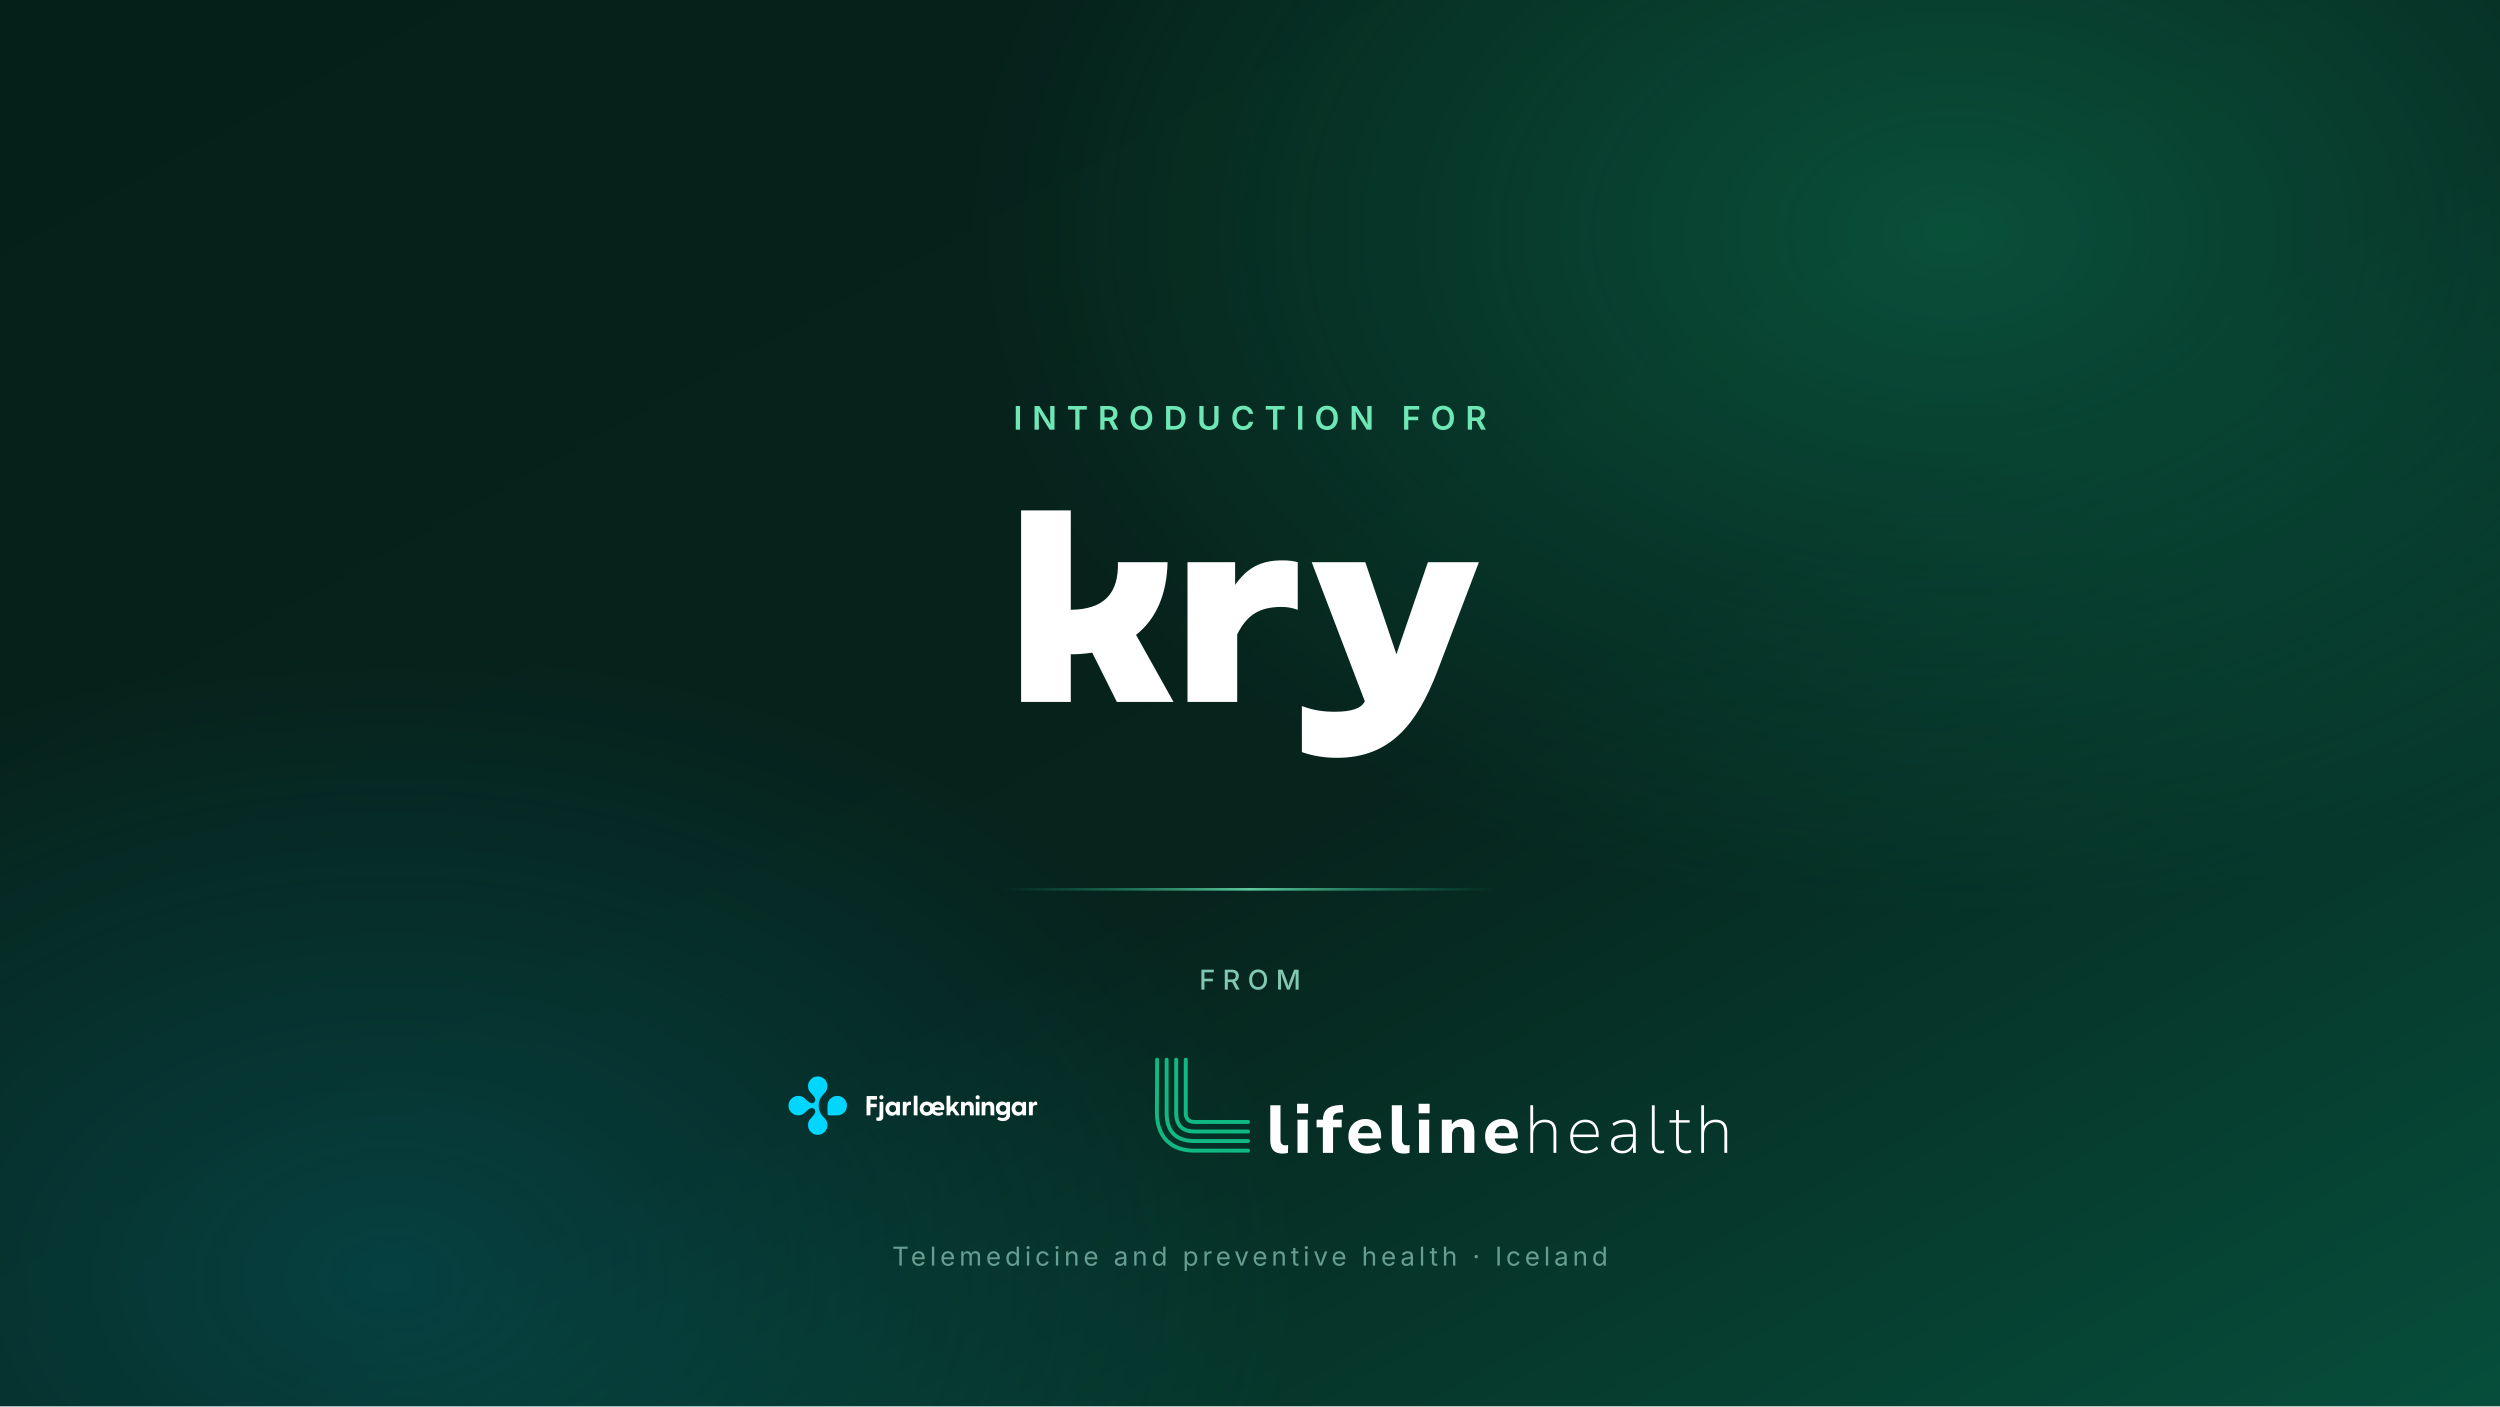
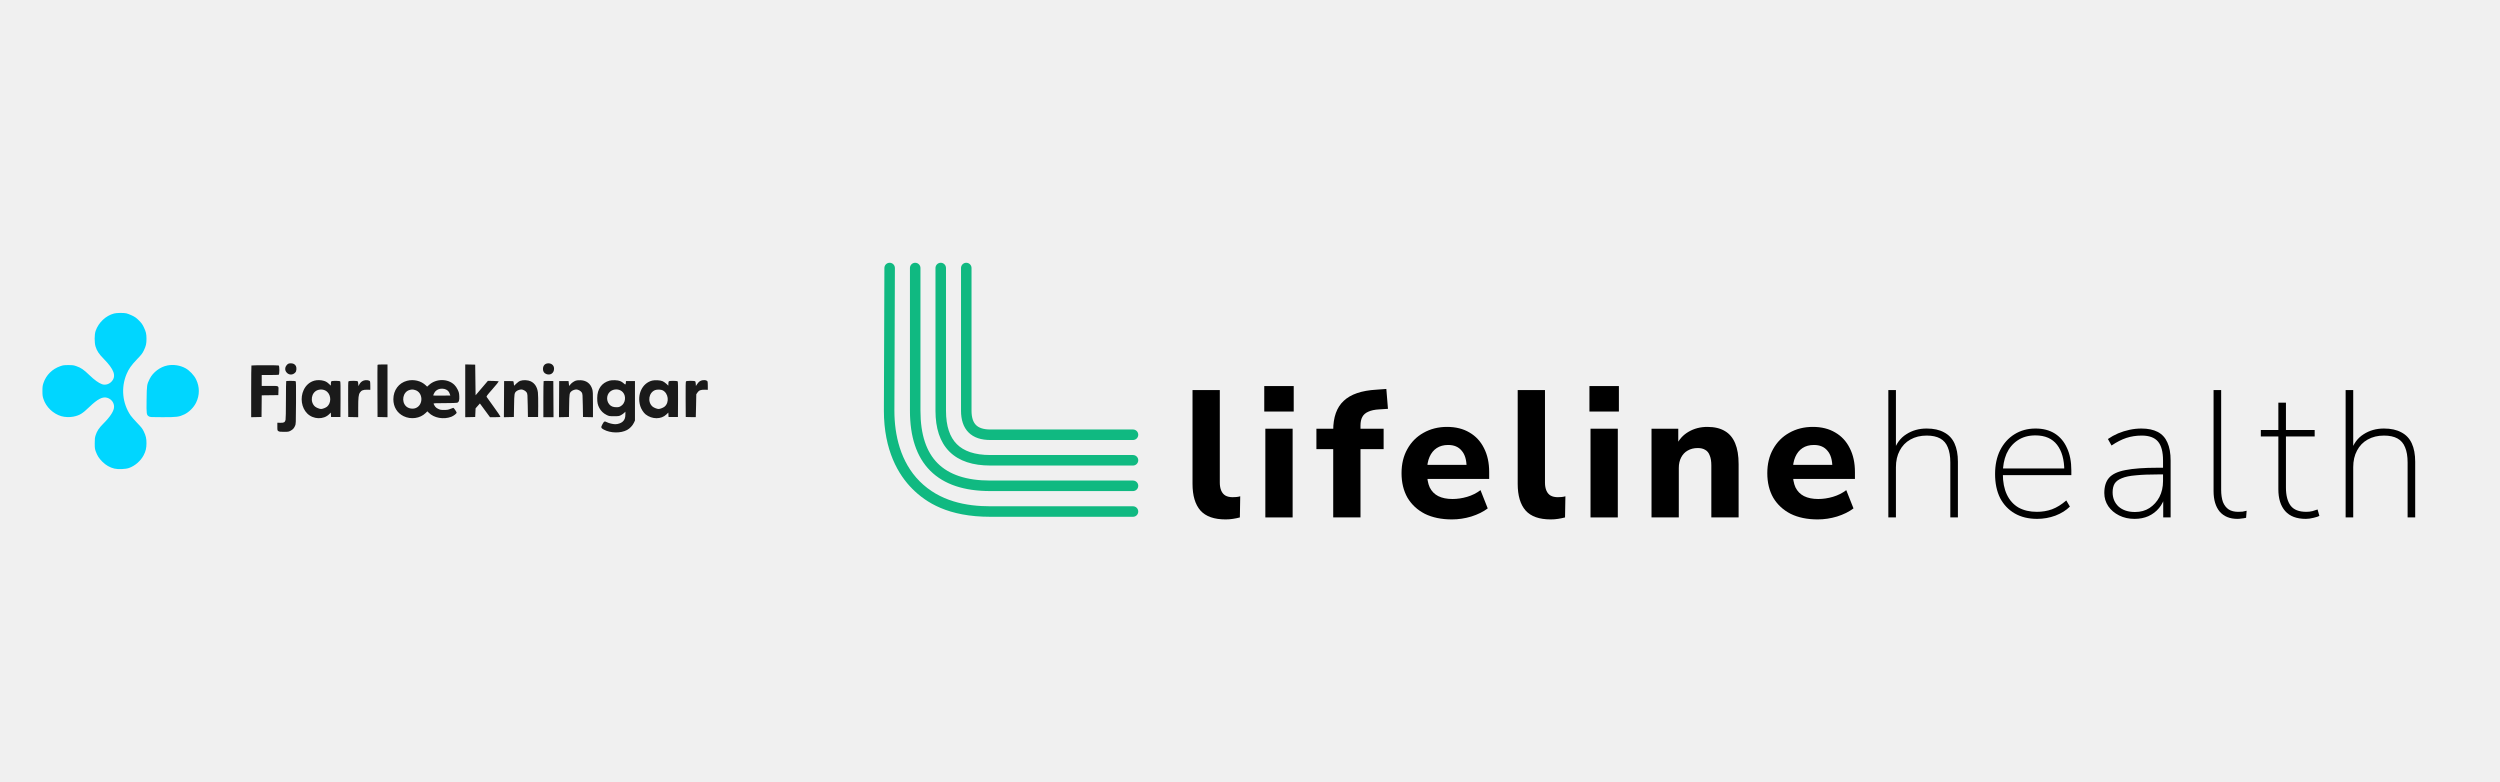
- <svg xmlns="http://www.w3.org/2000/svg" viewBox="0 0 1920 1080" width="1920" height="1080" role="img" aria-label="Introduction for Kry — from Fjarlækningar and Lifeline Health">
-   <defs>
-     <linearGradient id="bg" x1="0" y1="0" x2="1" y2="1">
-       <stop offset="0%" stop-color="#052018" />
-       <stop offset="55%" stop-color="#06231c" />
-       <stop offset="100%" stop-color="#064e3b" />
-     </linearGradient>
-     <radialGradient id="glowA" cx="50%" cy="50%" r="50%">
-       <stop offset="0%" stop-color="#10B981" stop-opacity=".30" />
-       <stop offset="100%" stop-color="#10B981" stop-opacity="0" />
-     </radialGradient>
-     <radialGradient id="glowB" cx="50%" cy="50%" r="50%">
-       <stop offset="0%" stop-color="#06B6D4" stop-opacity=".20" />
-       <stop offset="100%" stop-color="#06B6D4" stop-opacity="0" />
-     </radialGradient>
-     <linearGradient id="rule" x1="0" y1="0" x2="1" y2="0">
-       <stop offset="0%" stop-color="#10B981" stop-opacity="0" />
-       <stop offset="50%" stop-color="#6ee7b7" stop-opacity=".85" />
-       <stop offset="100%" stop-color="#10B981" stop-opacity="0" />
-     </linearGradient>
-   </defs>
-   <rect width="1920" height="1080" fill="url(#bg)" />
-   <ellipse cx="1500" cy="180" rx="760" ry="520" fill="url(#glowA)" />
-   <ellipse cx="300" cy="980" rx="700" ry="480" fill="url(#glowB)" />
-   <text x="960" y="330" text-anchor="middle" font-family="Inter, system-ui, -apple-system, 'Segoe UI', Helvetica, Arial, sans-serif" font-size="25" font-weight="600" letter-spacing="7.5" fill="#6ee7b7">INTRODUCTION FOR</text>
-   <svg x="784.2" y="392" width="351.6" height="190" viewBox="0 0 1769 956">
-     <defs>
-       <style>.kry-fill{fill:#ffffff;}</style>
-     </defs>
-     <path class="kry-fill" d="M827,287.57V200H643V740H835V479.17C872.69,403.1,922.15,373,1006,373c24,0,39,3,63,11V200c-20-5-34-7-59-7C924.67,193,874.35,222,827,287.57Z" />
-     <path class="kry-fill" d="M566,200H374c4,120.75-53.81,182.71-182,184V0H0V740H192V556a567.46,567.46,0,0,0,82.84-6.3L370,740H589L444.12,480.83C521.58,420.16,563.23,324.48,566,200Z" />
-     <path class="kry-fill" d="M1572,200,1450.32,555.81,1330,200H1123l205.21,537.55c-13,27.74-52.64,40.45-115.21,40.45-48,0-85-6-128-22V934c46,16,91,22,136,22,205,0,309-130,388-336l160-420Z" />
-   </svg>
-   <rect x="770" y="682" width="380" height="2" fill="url(#rule)" />
-   <text x="960" y="760" text-anchor="middle" font-family="Inter, system-ui, -apple-system, 'Segoe UI', Helvetica, Arial, sans-serif" font-size="21" font-weight="500" letter-spacing="5.6" fill="#8fd8bf" opacity=".9">FROM</text>
-   <svg x="593.4" y="812" width="215.3" height="74" viewBox="0 0 1920 660">
+ <svg xmlns="http://www.w3.org/2000/svg" viewBox="0 0 640 200" role="img" aria-label="Fjarlækningar and Lifeline Health">
+   <svg x="0" y="67" width="192.0" height="66" viewBox="0 0 1920 660">
    <g id="mark" fill="#00d6ff" fill-rule="evenodd">
      <path d="M 292 132.563 C 270.902 138.054, 252.410 155.483, 244.852 177 C 241.554 186.389, 241.485 207.296, 244.718 217.500 C 248.198 228.484, 253.469 236.394, 265.356 248.471 C 292.193 275.735, 298.160 292.498, 285.970 306.382 C 279.565 313.676, 269.451 316.582, 261.031 313.546 C 252.433 310.445, 241.736 302.699, 228.600 290.060 C 214.075 276.085, 207.366 271.490, 195.490 267.386 C 188.425 264.944, 186.053 264.625, 175 264.625 C 163.947 264.625, 161.575 264.944, 154.510 267.386 C 133.735 274.565, 117.977 290.249, 111.322 310.369 C 108.981 317.450, 108.633 320.115, 108.633 331 C 108.633 341.915, 108.978 344.542, 111.349 351.715 C 118.088 372.098, 135.975 389.226, 157 395.427 C 165.917 398.057, 178.309 398.524, 187.858 396.589 C 203.662 393.387, 210.922 389.002, 228.500 372.042 C 250.161 351.142, 263.172 344.571, 275.067 348.522 C 285.319 351.927, 292 360.899, 292 371.262 C 292 381.700, 282.691 396.347, 264.516 414.507 C 253.481 425.533, 248.186 433.555, 244.718 444.500 C 242.876 450.314, 242.504 453.788, 242.522 465 C 242.541 477.075, 242.824 479.274, 245.201 485.835 C 249.075 496.525, 253.541 503.483, 262 512.003 C 270.665 520.731, 281.596 527.002, 292.624 529.573 C 302.566 531.891, 321.229 531.160, 330 528.109 C 345.510 522.715, 360.110 510.049, 367.753 495.358 C 373.093 485.094, 374.967 477.089, 374.985 464.460 C 375.003 452.353, 373.353 445.303, 367.886 434.137 C 364.419 427.056, 361.844 423.761, 351.084 412.637 C 344.095 405.412, 336.554 396.800, 334.324 393.500 C 313.250 362.301, 309.361 322.819, 323.918 287.851 C 329.463 274.532, 336.277 264.835, 350.568 249.929 C 362.518 237.465, 364.475 234.918, 368.411 226.715 C 373.710 215.670, 375 209.949, 375 197.500 C 375 184.994, 373.711 179.336, 368.280 168 C 364.500 160.109, 362.355 157.126, 355.615 150.385 C 348.874 143.645, 345.891 141.500, 338 137.720 C 332.775 135.216, 326.115 132.681, 323.201 132.084 C 315.845 130.579, 298.606 130.844, 292 132.563 M 429.015 265.467 C 410.049 269.069, 391.545 283.008, 383.124 300.034 C 375.937 314.567, 375.791 315.549, 375.271 353.049 C 374.751 390.519, 374.981 392.189, 381.190 395.974 C 384.326 397.887, 386.168 397.993, 416.292 397.996 C 452.897 398.001, 458.459 397.282, 472 390.798 C 483.951 385.075, 495.915 373.139, 501.868 361 C 511.405 341.551, 511.404 320.441, 501.865 301 C 496.739 290.552, 485.079 278.292, 475 272.751 C 461.383 265.264, 444.315 262.560, 429.015 265.467" />
    </g>
-     <g id="wordmark" fill="#ffffff" fill-rule="evenodd">
+     <g id="wordmark" fill="#1a1a1a" fill-rule="evenodd">
      <path d="M 738.418 260.969 C 735.265 262.245, 731.158 267.643, 730.443 271.451 C 729.485 276.560, 730.809 280.742, 734.578 284.511 C 740.472 290.405, 749.558 290.202, 755.457 284.044 C 757.699 281.704, 758.430 279.865, 758.776 275.686 C 759.313 269.212, 757.361 264.800, 752.701 261.960 C 749.351 259.917, 742.238 259.424, 738.418 260.969 M 1396.299 261.960 C 1392.130 264.501, 1390 268.769, 1390 274.582 C 1390 281.030, 1392.875 285.405, 1398.531 287.565 C 1409.074 291.591, 1418.328 285.202, 1418.368 273.868 C 1418.387 268.483, 1416.306 264.767, 1411.696 261.956 C 1407.508 259.402, 1400.490 259.404, 1396.299 261.960 M 966.460 264.250 C 966.197 264.938, 966.098 295.200, 966.241 331.500 L 966.500 397.500 979.250 397.780 L 992 398.060 992 330.530 L 992 263 979.469 263 C 970.365 263, 966.807 263.342, 966.460 264.250 M 1191 330.500 L 1191 398.060 1203.750 397.780 L 1216.500 397.500 1217 386.419 L 1217.500 375.338 1223.013 369.101 L 1228.527 362.863 1241.464 380.431 L 1254.401 398 1267.700 398 C 1278.874 398, 1281 397.760, 1281 396.495 C 1281 395.668, 1273.418 384.530, 1264.151 371.745 C 1254.884 358.960, 1246.722 347.561, 1246.013 346.414 C 1244.823 344.488, 1245.967 342.912, 1260.876 325.956 C 1269.759 315.851, 1276.872 307.115, 1276.682 306.542 C 1276.471 305.906, 1271.019 305.392, 1262.685 305.222 L 1249.034 304.944 1233.267 323.443 L 1217.500 341.943 1217 302.721 L 1216.500 263.500 1203.750 263.220 L 1191 262.940 1191 330.500 M 643.667 265.667 C 643.300 266.033, 643 295.971, 643 332.196 L 643 398.058 656.250 397.779 L 669.500 397.500 669.766 369.770 L 670.032 342.040 691.266 341.770 L 712.500 341.500 712.793 332 C 713.269 316.573, 715.493 318, 690.981 318 L 670 318 670 304 L 670 290 690.918 290 C 702.423 290, 712.548 289.727, 713.418 289.393 C 715.768 288.491, 715.768 266.509, 713.418 265.607 C 711.254 264.777, 644.500 264.834, 643.667 265.667 M 804.892 304.449 C 792.840 307.773, 783.185 316.160, 777.471 328.270 C 767.969 348.406, 771.773 373.812, 786.488 388.504 C 801.862 403.852, 828.319 404.734, 842.676 390.376 L 846.905 386.148 847.202 391.824 L 847.500 397.500 859.500 397.500 L 871.500 397.500 871.760 352.615 C 871.948 320.307, 871.703 307.347, 870.888 306.365 C 869.394 304.565, 849.976 304.424, 848.200 306.200 C 847.540 306.860, 847 309.605, 847 312.300 L 847 317.201 841.445 312.123 C 837.268 308.306, 834.264 306.544, 829.339 305.023 C 821.900 302.725, 811.988 302.493, 804.892 304.449 M 930.007 304.593 C 925.440 306.573, 922.303 309.575, 919.653 314.500 L 917.500 318.500 917.190 313.030 C 917.020 310.022, 916.402 306.984, 915.818 306.280 C 914.272 304.417, 893.667 304.491, 892.112 306.365 C 891.297 307.347, 891.052 320.307, 891.240 352.615 L 891.500 397.500 904.250 397.780 L 917 398.060 917.006 374.280 C 917.012 347.704, 917.830 340.366, 921.385 334.995 C 925.113 329.361, 929.891 327.462, 939.750 327.694 L 948 327.888 947.985 317.694 C 947.976 312.087, 947.630 306.966, 947.214 306.313 C 945.101 302.989, 935.840 302.063, 930.007 304.593 M 1041.919 304.833 C 1020.795 310.348, 1007 328.981, 1007 352 C 1007 371.507, 1016.497 387.248, 1033.186 395.401 C 1051.870 404.528, 1075.321 401.229, 1089.463 387.484 L 1094.072 383.005 1097.592 386.526 C 1111.127 400.060, 1135.302 404.471, 1155.181 397.033 C 1161.139 394.804, 1169 388.734, 1169 386.362 C 1169 384.544, 1161.857 374.091, 1160.578 374.038 C 1160.072 374.017, 1156.697 375.221, 1153.078 376.713 C 1147.542 378.996, 1144.995 379.431, 1137 379.463 C 1128.521 379.496, 1126.872 379.191, 1121.650 376.628 C 1117.279 374.481, 1115.068 372.599, 1112.900 369.182 C 1111.305 366.667, 1110 364.022, 1110 363.304 C 1110 362.262, 1115.812 362, 1138.935 362 C 1154.939 362, 1168.995 361.572, 1170.387 361.043 C 1174.851 359.346, 1176.315 354.811, 1175.769 344.373 C 1175.352 336.400, 1174.791 334.093, 1171.677 327.536 C 1169.389 322.717, 1166.295 318.211, 1163.221 315.219 C 1146.405 298.849, 1116.390 298.958, 1098.310 315.455 L 1093.500 319.844 1090 316.485 C 1077.932 304.901, 1059.122 300.342, 1041.919 304.833 M 1332.500 304.715 C 1329.183 305.858, 1325.573 308.308, 1321.777 311.992 L 1316.054 317.545 1315.464 313.023 C 1315.139 310.535, 1314.783 307.825, 1314.673 307 C 1314.507 305.761, 1312.385 305.500, 1302.486 305.500 L 1290.500 305.500 1290.240 351.780 L 1289.980 398.060 1302.740 397.780 L 1315.500 397.500 1316 368.500 C 1316.532 337.639, 1316.752 336.249, 1321.831 331.653 C 1324.388 329.339, 1330.557 327.101, 1334.538 327.044 C 1339.132 326.978, 1346.159 330.988, 1348.477 335 C 1350.347 338.236, 1350.538 340.727, 1351 368 L 1351.500 397.500 1364.500 397.500 L 1377.500 397.500 1377.790 370 C 1377.951 354.782, 1377.616 338.967, 1377.040 334.589 C 1375.199 320.591, 1368.963 311.026, 1358.458 306.083 C 1351.765 302.934, 1339.539 302.290, 1332.500 304.715 M 1474.293 304.384 C 1469.141 306.073, 1462.641 310.743, 1459.486 315.020 L 1457.130 318.212 1456.579 314.856 C 1456.276 313.010, 1455.909 310.150, 1455.764 308.500 L 1455.500 305.500 1443.500 305.500 L 1431.500 305.500 1431.240 351.780 L 1430.980 398.060 1443.740 397.780 L 1456.500 397.500 1457 368.500 C 1457.529 337.790, 1457.771 336.232, 1462.684 331.786 C 1465.448 329.284, 1471.449 327, 1475.256 327 C 1480.148 327, 1487.120 330.922, 1489.477 335 C 1491.347 338.236, 1491.538 340.727, 1492 368 L 1492.500 397.500 1505.250 397.780 L 1518 398.060 1518 365.119 C 1518 335.536, 1517.806 331.554, 1516.095 326.058 C 1511.694 311.917, 1501.472 304.073, 1486.539 303.378 C 1481.427 303.140, 1476.968 303.506, 1474.293 304.384 M 1560.251 304.482 C 1540.145 310.139, 1528.936 326.042, 1528.880 348.994 C 1528.852 360.579, 1530.126 366.580, 1534.258 374.333 C 1538.480 382.255, 1544.643 388.207, 1552.761 392.203 C 1559.255 395.400, 1559.837 395.500, 1571.979 395.500 C 1583.657 395.500, 1584.845 395.318, 1589.628 392.795 C 1592.449 391.307, 1596.161 388.685, 1597.878 386.968 L 1601 383.846 1600.978 391.173 C 1600.952 399.939, 1598.912 405.114, 1593.671 409.716 C 1589.495 413.383, 1581.709 416.007, 1575.068 415.985 C 1569.185 415.966, 1559.023 413.563, 1554.008 411.004 C 1547.712 407.792, 1546.601 408.233, 1542.496 415.573 C 1537.754 424.052, 1538.158 425.740, 1545.918 429.875 C 1563.133 439.051, 1588.952 439.473, 1605.144 430.843 C 1612.407 426.971, 1619.318 419.690, 1622.820 412.218 L 1625.500 406.500 1625.500 356 L 1625.500 305.500 1614 305.500 L 1602.500 305.500 1602.211 309 C 1601.692 315.300, 1601.285 315.490, 1596.863 311.495 C 1590.544 305.786, 1584.961 303.752, 1574.513 303.351 C 1568.610 303.124, 1563.688 303.515, 1560.251 304.482 M 1669.500 304.322 C 1643.891 310.876, 1630.137 340.400, 1639.104 369.572 C 1641.458 377.231, 1647.493 386.639, 1652.696 390.760 C 1669.175 403.811, 1692.723 403.932, 1705.965 391.034 L 1710.907 386.221 1711.203 391.860 L 1711.500 397.500 1723.500 397.500 L 1735.500 397.500 1735.760 352.615 C 1735.948 320.307, 1735.703 307.347, 1734.888 306.365 C 1733.394 304.565, 1713.976 304.424, 1712.200 306.200 C 1711.540 306.860, 1711 309.622, 1711 312.337 L 1711 317.274 1706.009 312.605 C 1703.264 310.037, 1698.876 307.002, 1696.259 305.860 C 1690.328 303.271, 1676.674 302.487, 1669.500 304.322 M 1792.962 305.250 C 1789.915 306.787, 1787.390 309.192, 1785 312.837 L 1781.500 318.174 1781.190 312.867 C 1781.020 309.949, 1780.402 306.984, 1779.818 306.280 C 1778.272 304.417, 1757.667 304.491, 1756.112 306.365 C 1755.297 307.347, 1755.052 320.307, 1755.240 352.615 L 1755.500 397.500 1768.250 397.780 C 1775.263 397.934, 1781.089 397.934, 1781.198 397.780 C 1781.307 397.626, 1781.645 384.416, 1781.948 368.424 L 1782.500 339.347 1785.161 335.330 C 1789.114 329.362, 1793.746 327.459, 1803.750 327.694 L 1812 327.888 1811.985 317.694 C 1811.976 312.087, 1811.639 307.005, 1811.235 306.400 C 1808.607 302.465, 1799.608 301.898, 1792.962 305.250 M 732.667 305.667 C 732.300 306.033, 731.997 327.746, 731.994 353.917 C 731.991 382.555, 731.591 402.933, 730.989 405.100 C 729.287 411.227, 726.939 412.524, 717.885 412.338 L 710 412.175 710 422.065 C 710 431.714, 710.066 431.997, 712.709 433.727 C 714.907 435.165, 717.596 435.500, 726.959 435.500 C 737.520 435.499, 738.925 435.274, 743.500 432.849 C 749.711 429.556, 752.265 426.858, 755.201 420.488 C 757.498 415.505, 757.500 415.450, 757.791 361.084 C 758.024 317.474, 757.825 306.506, 756.791 305.850 C 755.250 304.872, 733.625 304.708, 732.667 305.667 M 1391.696 305.637 C 1391.313 306.020, 1391 326.958, 1391 352.167 L 1391 398 1404.010 398 L 1417.020 398 1416.760 351.750 L 1416.500 305.500 1404.446 305.221 C 1397.816 305.067, 1392.079 305.255, 1391.696 305.637 M 1121.500 326.896 C 1119.300 327.914, 1116.286 330.042, 1114.803 331.624 C 1112.168 334.434, 1108.476 341.809, 1109.295 342.628 C 1109.521 342.855, 1119.406 342.918, 1131.261 342.770 L 1152.815 342.500 1151.459 338.558 C 1149.484 332.813, 1146.948 329.789, 1141.980 327.250 C 1136.378 324.388, 1127.258 324.230, 1121.500 326.896 M 813.129 328.703 C 796.749 334.491, 792.865 358.894, 806.427 370.802 C 809.685 373.662, 818.071 377, 822 377 C 825.872 377, 834.293 373.682, 837.446 370.913 C 847.882 361.751, 848.094 342.993, 837.872 333.293 C 831.598 327.338, 822.018 325.561, 813.129 328.703 M 1047.707 328.612 C 1031.418 333.619, 1026.716 357.913, 1039.658 370.197 C 1045.738 375.967, 1056.628 377.853, 1064.611 374.518 C 1084.357 366.270, 1083.159 334.579, 1062.873 328.555 C 1056.553 326.678, 1053.969 326.688, 1047.707 328.612 M 1566.129 329.623 C 1553.090 336.121, 1550.150 354.604, 1560.367 365.847 C 1564.435 370.324, 1569.929 372.438, 1577.578 372.470 C 1583.717 372.496, 1585.311 372.101, 1589.578 369.495 C 1601.055 362.488, 1603.672 344.529, 1594.704 334.316 C 1587.962 326.637, 1576.048 324.680, 1566.129 329.623 M 1677.301 328.584 C 1660.784 334.675, 1656.843 358.875, 1670.427 370.802 C 1673.685 373.662, 1682.071 377, 1686 377 C 1689.976 377, 1698.334 373.646, 1701.681 370.707 C 1714.003 359.888, 1711.155 336.820, 1696.566 329.276 C 1692.295 327.067, 1682.381 326.711, 1677.301 328.584" />
    </g>
  </svg>
-   <svg x="886.7" y="812" width="439.8" height="74" viewBox="0 0 7293 1227">
-     <path d="M1631.26 1226.46C1576.79 1226.46 1536.95 1212.41 1511.72 1184.32C1486.49 1155.65 1473.88 1113.23 1473.88 1057.04V610.7H1603.74V1051.88C1603.74 1066.21 1606.03 1078.83 1610.62 1089.72C1615.21 1100.04 1621.8 1107.78 1630.4 1112.94C1639.57 1118.1 1651.04 1120.68 1664.8 1120.68C1670.53 1120.68 1676.55 1120.39 1682.86 1119.82C1689.17 1119.25 1695.19 1118.1 1700.92 1116.38L1699.2 1217C1688.31 1219.87 1677.13 1222.16 1665.66 1223.88C1654.77 1225.6 1643.3 1226.46 1631.26 1226.46Z" fill="white" />
-     <path d="M1815.31 713.04V591.78H1955.49V713.04H1815.31ZM1820.47 1217V794.74H1950.33V1217H1820.47Z" fill="white" />
-     <path d="M2143.46 1217V891.92H2063.48V794.74H2181.3L2143.46 829.14V802.48C2143.46 739.987 2160.09 693.26 2193.34 662.3C2226.6 630.767 2278.48 612.994 2349 608.98L2396.3 605.54L2404.04 700.14L2363.62 702.72C2341.26 703.867 2323.49 707.594 2310.3 713.9C2297.12 719.634 2287.66 727.947 2281.92 738.84C2276.19 749.16 2273.32 762.92 2273.32 780.12V809.36L2256.98 794.74H2383.4V891.92H2273.32V1217H2143.46Z" fill="white" />
-     <path d="M2708.59 1226.46C2658.71 1226.46 2615.71 1217.57 2579.59 1199.8C2544.04 1181.45 2516.52 1155.94 2497.03 1123.26C2478.11 1090.01 2468.65 1051.02 2468.65 1006.3C2468.65 962.727 2477.82 924.6 2496.17 891.92C2514.51 858.667 2540.03 832.867 2572.71 814.52C2605.96 795.6 2643.51 786.14 2685.37 786.14C2726.65 786.14 2762.19 795.027 2792.01 812.8C2821.82 830 2844.75 854.654 2860.81 886.76C2877.43 918.867 2885.75 956.994 2885.75 1001.14V1033.82H2575.29V966.74H2792.01L2778.25 978.78C2778.25 943.807 2770.51 917.434 2755.03 899.66C2740.12 881.314 2718.62 872.14 2690.53 872.14C2669.31 872.14 2651.25 877.014 2636.35 886.76C2621.44 896.507 2609.97 910.554 2601.95 928.9C2593.92 947.247 2589.91 969.32 2589.91 995.12V1002C2589.91 1031.24 2594.21 1055.32 2602.81 1074.24C2611.98 1092.59 2625.45 1106.35 2643.23 1115.52C2661.57 1124.69 2684.22 1129.28 2711.17 1129.28C2734.1 1129.28 2757.32 1125.84 2780.83 1118.96C2804.33 1112.08 2825.55 1101.47 2844.47 1087.14L2878.87 1174C2857.65 1190.05 2831.57 1202.95 2800.61 1212.7C2770.22 1221.87 2739.55 1226.46 2708.59 1226.46Z" fill="white" />
-     <path d="M3178.86 1226.46C3124.39 1226.46 3084.54 1212.41 3059.32 1184.32C3034.09 1155.65 3021.48 1113.23 3021.48 1057.04V610.7H3151.34V1051.88C3151.34 1066.21 3153.63 1078.83 3158.22 1089.72C3162.8 1100.04 3169.4 1107.78 3178 1112.94C3187.17 1118.1 3198.64 1120.68 3212.4 1120.68C3218.13 1120.68 3224.15 1120.39 3230.46 1119.82C3236.76 1119.25 3242.78 1118.1 3248.52 1116.38L3246.8 1217C3235.9 1219.87 3224.72 1222.16 3213.26 1223.88C3202.36 1225.6 3190.9 1226.46 3178.86 1226.46Z" fill="white" />
-     <path d="M3362.9 713.04V591.78H3503.08V713.04H3362.9ZM3368.06 1217V794.74H3497.92V1217H3368.06Z" fill="white" />
-     <path d="M3658.38 1217V794.74H3785.66V873.86H3776.2C3789.39 845.767 3808.88 824.267 3834.68 809.36C3861.05 793.88 3890.87 786.14 3924.12 786.14C3957.95 786.14 3985.75 792.734 4007.54 805.92C4029.33 818.534 4045.67 838.027 4056.56 864.4C4067.45 890.2 4072.9 923.167 4072.9 963.3V1217H3943.04V969.32C3943.04 949.827 3940.46 934.06 3935.3 922.02C3930.71 909.407 3923.55 900.52 3913.8 895.36C3904.63 889.627 3892.87 886.76 3878.54 886.76C3860.19 886.76 3844.14 890.774 3830.38 898.8C3817.19 906.254 3806.87 917.147 3799.42 931.48C3791.97 945.814 3788.24 962.44 3788.24 981.36V1217H3658.38Z" fill="white" />
-     <path d="M4449.35 1226.46C4399.47 1226.46 4356.47 1217.57 4320.35 1199.8C4284.8 1181.45 4257.28 1155.94 4237.79 1123.26C4218.87 1090.01 4209.41 1051.02 4209.41 1006.3C4209.41 962.727 4218.58 924.6 4236.93 891.92C4255.27 858.667 4280.79 832.867 4313.47 814.52C4346.72 795.6 4384.27 786.14 4426.13 786.14C4467.41 786.14 4502.95 795.027 4532.77 812.8C4562.58 830 4585.51 854.654 4601.57 886.76C4618.19 918.867 4626.51 956.994 4626.51 1001.14V1033.82H4316.05V966.74H4532.77L4519.01 978.78C4519.01 943.807 4511.27 917.434 4495.79 899.66C4480.88 881.314 4459.38 872.14 4431.29 872.14C4410.07 872.14 4392.01 877.014 4377.11 886.76C4362.2 896.507 4350.73 910.554 4342.71 928.9C4334.68 947.247 4330.67 969.32 4330.67 995.12V1002C4330.67 1031.24 4334.97 1055.32 4343.57 1074.24C4352.74 1092.59 4366.21 1106.35 4383.99 1115.52C4402.33 1124.69 4424.98 1129.28 4451.93 1129.28C4474.86 1129.28 4498.08 1125.84 4521.59 1118.96C4545.09 1112.08 4566.31 1101.47 4585.23 1087.14L4619.63 1174C4598.41 1190.05 4572.33 1202.95 4541.37 1212.7C4510.98 1221.87 4480.31 1226.46 4449.35 1226.46Z" fill="white" />
-     <path d="M4785.46 1217V610.7H4821.58V902.24H4811.26C4822.73 866.12 4842.51 839.174 4870.6 821.4C4898.69 803.054 4931.09 793.88 4967.78 793.88C5001.03 793.88 5028.55 799.9 5050.34 811.94C5072.7 823.407 5089.33 840.894 5100.22 864.4C5111.11 887.907 5116.56 917.147 5116.56 952.12V1217H5080.44V955.56C5080.44 926.32 5076.43 902.24 5068.4 883.32C5060.95 864.4 5048.91 850.354 5032.28 841.18C5015.65 832.007 4994.15 827.42 4967.78 827.42C4938.54 827.42 4912.74 833.727 4890.38 846.34C4868.59 858.38 4851.68 875.867 4839.64 898.8C4827.6 921.16 4821.58 947.534 4821.58 977.92V1217H4785.46Z" fill="white" />
-     <path d="M5493.87 1223.88C5452.59 1223.88 5417.04 1215.28 5387.23 1198.08C5357.42 1180.88 5334.2 1156.51 5317.57 1124.98C5301.52 1092.87 5293.49 1054.75 5293.49 1010.6C5293.49 967.027 5301.52 929.187 5317.57 897.08C5334.2 864.4 5356.84 839.174 5385.51 821.4C5414.75 803.054 5448.29 793.88 5486.13 793.88C5522.25 793.88 5552.92 801.907 5578.15 817.96C5603.38 834.014 5622.58 856.947 5635.77 886.76C5649.53 916 5656.41 951.547 5656.41 993.4V1015.76H5316.71V983.94H5637.49L5622.87 994.26C5622.87 942.087 5611.4 901.094 5588.47 871.28C5565.54 841.467 5531.14 826.56 5485.27 826.56C5452.02 826.56 5423.64 834.587 5400.13 850.64C5377.2 866.12 5359.71 887.334 5347.67 914.28C5336.2 941.227 5330.47 971.9 5330.47 1006.3V1010.6C5330.47 1048.44 5336.78 1080.83 5349.39 1107.78C5362 1134.73 5380.35 1155.37 5404.43 1169.7C5429.08 1183.46 5458.32 1190.34 5492.15 1190.34C5517.95 1190.34 5542.03 1186.33 5564.39 1178.3C5587.32 1169.7 5609.97 1155.65 5632.33 1136.16L5649.53 1165.4C5631.76 1183.17 5608.82 1197.51 5580.73 1208.4C5552.64 1218.72 5523.68 1223.88 5493.87 1223.88Z" fill="white" />
-     <path d="M5956.93 1223.88C5929.98 1223.88 5905.61 1218.43 5883.83 1207.54C5862.04 1196.65 5844.84 1182.03 5832.23 1163.68C5819.61 1144.76 5813.31 1123.83 5813.31 1100.9C5813.31 1069.94 5820.76 1045.86 5835.67 1028.66C5851.15 1010.89 5877.23 998.56 5913.93 991.68C5951.19 984.227 6002.22 980.5 6067.01 980.5H6102.27V1012.32H6068.73C6026.3 1012.32 5991.04 1013.75 5962.95 1016.62C5934.85 1018.91 5912.78 1023.5 5896.73 1030.38C5880.67 1036.69 5869.21 1045.29 5862.33 1056.18C5856.02 1067.07 5852.87 1080.83 5852.87 1097.46C5852.87 1124.98 5862.33 1147.63 5881.25 1165.4C5900.74 1182.6 5926.83 1191.2 5959.51 1191.2C5985.88 1191.2 6008.81 1184.89 6028.31 1172.28C6048.37 1159.09 6064.14 1141.61 6075.61 1119.82C6087.07 1097.46 6092.81 1072.23 6092.81 1044.14V946.1C6092.81 904.82 6084.78 874.72 6068.73 855.8C6052.67 836.88 6026.87 827.42 5991.33 827.42C5965.53 827.42 5941.16 831.147 5918.23 838.6C5895.87 846.054 5872.36 858.094 5847.71 874.72L5830.51 843.76C5845.41 833.44 5861.47 824.554 5878.67 817.1C5896.44 809.647 5914.79 803.914 5933.71 799.9C5952.63 795.887 5971.26 793.88 5989.61 793.88C6021.14 793.88 6047.23 799.327 6067.87 810.22C6088.51 821.114 6103.7 837.74 6113.45 860.1C6123.77 882.46 6128.93 911.127 6128.93 946.1V1217H6093.67V1112.94H6103.13C6097.39 1135.87 6087.65 1155.65 6073.89 1172.28C6060.13 1188.91 6043.21 1201.81 6023.15 1210.98C6003.65 1219.58 5981.58 1223.88 5956.93 1223.88Z" fill="white" />
-     <path d="M6446.84 1223.88C6410.72 1223.88 6382.63 1212.41 6362.56 1189.48C6343.07 1165.97 6333.32 1133.29 6333.32 1091.44V610.7H6369.44V1085.42C6369.44 1108.35 6372.31 1127.85 6378.04 1143.9C6384.35 1159.38 6393.52 1171.13 6405.56 1179.16C6417.6 1186.61 6432.51 1190.34 6450.28 1190.34C6457.74 1190.34 6464.62 1190.05 6470.92 1189.48C6477.8 1188.33 6484.4 1186.9 6490.7 1185.18L6488.12 1218.72C6480.67 1220.44 6473.5 1221.59 6466.62 1222.16C6459.74 1223.31 6453.15 1223.88 6446.84 1223.88Z" fill="white" />
-     <path d="M6772.36 1223.88C6728.79 1223.88 6696.11 1211.55 6674.32 1186.9C6652.53 1162.25 6641.64 1127.56 6641.64 1082.84V831.72H6558.22V800.76H6641.64V670.9H6677.76V800.76H6814.5V831.72H6677.76V1075.1C6677.76 1112.37 6685.21 1141.03 6700.12 1161.1C6715.03 1180.59 6739.97 1190.34 6774.94 1190.34C6785.26 1190.34 6795.01 1189.19 6804.18 1186.9C6813.93 1184.03 6821.95 1181.45 6828.26 1179.16L6836.86 1209.26C6831.7 1212.7 6822.53 1215.85 6809.34 1218.72C6796.15 1222.16 6783.83 1223.88 6772.36 1223.88Z" fill="white" />
-     <path d="M6961.83 1217V610.7H6997.95V902.24H6987.63C6999.1 866.12 7018.88 839.174 7046.97 821.4C7075.06 803.054 7107.46 793.88 7144.15 793.88C7177.4 793.88 7204.92 799.9 7226.71 811.94C7249.07 823.407 7265.7 840.894 7276.59 864.4C7287.48 887.907 7292.93 917.147 7292.93 952.12V1217H7256.81V955.56C7256.81 926.32 7252.8 902.24 7244.77 883.32C7237.32 864.4 7225.28 850.354 7208.65 841.18C7192.02 832.007 7170.52 827.42 7144.15 827.42C7114.91 827.42 7089.11 833.727 7066.75 846.34C7044.96 858.38 7028.05 875.867 7016.01 898.8C7003.97 921.16 6997.95 947.534 6997.95 977.92V1217H6961.83Z" fill="white" />
+   <svg x="226.0" y="67" width="392.3" height="66" viewBox="0 0 7293 1227">
+     <path d="M1631.26 1226.46C1576.79 1226.46 1536.95 1212.41 1511.72 1184.32C1486.49 1155.65 1473.88 1113.23 1473.88 1057.04V610.7H1603.74V1051.88C1603.74 1066.21 1606.03 1078.83 1610.62 1089.72C1615.21 1100.04 1621.8 1107.78 1630.4 1112.94C1639.57 1118.1 1651.04 1120.68 1664.8 1120.68C1670.53 1120.68 1676.55 1120.39 1682.86 1119.82C1689.17 1119.25 1695.19 1118.1 1700.92 1116.38L1699.2 1217C1688.31 1219.87 1677.13 1222.16 1665.66 1223.88C1654.77 1225.6 1643.3 1226.46 1631.26 1226.46Z" fill="black" />
+     <path d="M1815.31 713.04V591.78H1955.49V713.04H1815.31ZM1820.47 1217V794.74H1950.33V1217H1820.47Z" fill="black" />
+     <path d="M2143.46 1217V891.92H2063.48V794.74H2181.3L2143.46 829.14V802.48C2143.46 739.987 2160.09 693.26 2193.34 662.3C2226.6 630.767 2278.48 612.994 2349 608.98L2396.3 605.54L2404.04 700.14L2363.62 702.72C2341.26 703.867 2323.49 707.594 2310.3 713.9C2297.12 719.634 2287.66 727.947 2281.92 738.84C2276.19 749.16 2273.32 762.92 2273.32 780.12V809.36L2256.98 794.74H2383.4V891.92H2273.32V1217H2143.46Z" fill="black" />
+     <path d="M2708.59 1226.46C2658.71 1226.46 2615.71 1217.57 2579.59 1199.8C2544.04 1181.45 2516.52 1155.94 2497.03 1123.26C2478.11 1090.01 2468.65 1051.02 2468.65 1006.3C2468.65 962.727 2477.82 924.6 2496.17 891.92C2514.51 858.667 2540.03 832.867 2572.71 814.52C2605.96 795.6 2643.51 786.14 2685.37 786.14C2726.65 786.14 2762.19 795.027 2792.01 812.8C2821.82 830 2844.75 854.654 2860.81 886.76C2877.43 918.867 2885.75 956.994 2885.75 1001.14V1033.82H2575.29V966.74H2792.01L2778.25 978.78C2778.25 943.807 2770.51 917.434 2755.03 899.66C2740.12 881.314 2718.62 872.14 2690.53 872.14C2669.31 872.14 2651.25 877.014 2636.35 886.76C2621.44 896.507 2609.97 910.554 2601.95 928.9C2593.92 947.247 2589.91 969.32 2589.91 995.12V1002C2589.91 1031.24 2594.21 1055.32 2602.81 1074.24C2611.98 1092.59 2625.45 1106.35 2643.23 1115.52C2661.57 1124.69 2684.22 1129.28 2711.17 1129.28C2734.1 1129.28 2757.32 1125.84 2780.83 1118.96C2804.33 1112.08 2825.55 1101.47 2844.47 1087.14L2878.87 1174C2857.65 1190.05 2831.57 1202.95 2800.61 1212.7C2770.22 1221.87 2739.55 1226.46 2708.59 1226.46Z" fill="black" />
+     <path d="M3178.86 1226.46C3124.39 1226.46 3084.54 1212.41 3059.32 1184.32C3034.09 1155.65 3021.48 1113.23 3021.48 1057.04V610.7H3151.34V1051.88C3151.34 1066.21 3153.63 1078.83 3158.22 1089.72C3162.8 1100.04 3169.4 1107.78 3178 1112.94C3187.17 1118.1 3198.64 1120.68 3212.4 1120.68C3218.13 1120.68 3224.15 1120.39 3230.46 1119.82C3236.76 1119.25 3242.78 1118.1 3248.52 1116.38L3246.8 1217C3235.9 1219.87 3224.72 1222.16 3213.26 1223.88C3202.36 1225.6 3190.9 1226.46 3178.86 1226.46Z" fill="black" />
+     <path d="M3362.9 713.04V591.78H3503.08V713.04H3362.9ZM3368.06 1217V794.74H3497.92V1217H3368.06Z" fill="black" />
+     <path d="M3658.38 1217V794.74H3785.66V873.86H3776.2C3789.39 845.767 3808.88 824.267 3834.68 809.36C3861.05 793.88 3890.87 786.14 3924.12 786.14C3957.95 786.14 3985.75 792.734 4007.54 805.92C4029.33 818.534 4045.67 838.027 4056.56 864.4C4067.45 890.2 4072.9 923.167 4072.9 963.3V1217H3943.04V969.32C3943.04 949.827 3940.46 934.06 3935.3 922.02C3930.71 909.407 3923.55 900.52 3913.8 895.36C3904.63 889.627 3892.87 886.76 3878.54 886.76C3860.19 886.76 3844.14 890.774 3830.38 898.8C3817.19 906.254 3806.87 917.147 3799.42 931.48C3791.97 945.814 3788.24 962.44 3788.24 981.36V1217H3658.38Z" fill="black" />
+     <path d="M4449.35 1226.46C4399.47 1226.46 4356.47 1217.57 4320.35 1199.8C4284.8 1181.45 4257.28 1155.94 4237.79 1123.26C4218.87 1090.01 4209.41 1051.02 4209.41 1006.3C4209.41 962.727 4218.58 924.6 4236.93 891.92C4255.27 858.667 4280.79 832.867 4313.47 814.52C4346.72 795.6 4384.27 786.14 4426.13 786.14C4467.41 786.14 4502.95 795.027 4532.77 812.8C4562.58 830 4585.51 854.654 4601.57 886.76C4618.19 918.867 4626.51 956.994 4626.51 1001.14V1033.82H4316.05V966.74H4532.77L4519.01 978.78C4519.01 943.807 4511.27 917.434 4495.79 899.66C4480.88 881.314 4459.38 872.14 4431.29 872.14C4410.07 872.14 4392.01 877.014 4377.11 886.76C4362.2 896.507 4350.73 910.554 4342.71 928.9C4334.68 947.247 4330.67 969.32 4330.67 995.12V1002C4330.67 1031.24 4334.97 1055.32 4343.57 1074.24C4352.74 1092.59 4366.21 1106.35 4383.99 1115.52C4402.33 1124.69 4424.98 1129.28 4451.93 1129.28C4474.86 1129.28 4498.08 1125.84 4521.59 1118.96C4545.09 1112.08 4566.31 1101.47 4585.23 1087.14L4619.63 1174C4598.41 1190.05 4572.33 1202.95 4541.37 1212.7C4510.98 1221.87 4480.31 1226.46 4449.35 1226.46Z" fill="black" />
+     <path d="M4785.46 1217V610.7H4821.58V902.24H4811.26C4822.73 866.12 4842.51 839.174 4870.6 821.4C4898.69 803.054 4931.09 793.88 4967.78 793.88C5001.03 793.88 5028.55 799.9 5050.34 811.94C5072.7 823.407 5089.33 840.894 5100.22 864.4C5111.11 887.907 5116.56 917.147 5116.56 952.12V1217H5080.44V955.56C5080.44 926.32 5076.43 902.24 5068.4 883.32C5060.95 864.4 5048.91 850.354 5032.28 841.18C5015.65 832.007 4994.15 827.42 4967.78 827.42C4938.54 827.42 4912.74 833.727 4890.38 846.34C4868.59 858.38 4851.68 875.867 4839.64 898.8C4827.6 921.16 4821.58 947.534 4821.58 977.92V1217H4785.46Z" fill="black" />
+     <path d="M5493.87 1223.88C5452.59 1223.88 5417.04 1215.28 5387.23 1198.08C5357.42 1180.88 5334.2 1156.51 5317.57 1124.98C5301.52 1092.87 5293.49 1054.75 5293.49 1010.6C5293.49 967.027 5301.52 929.187 5317.57 897.08C5334.2 864.4 5356.84 839.174 5385.51 821.4C5414.75 803.054 5448.29 793.88 5486.13 793.88C5522.25 793.88 5552.92 801.907 5578.15 817.96C5603.38 834.014 5622.58 856.947 5635.77 886.76C5649.53 916 5656.41 951.547 5656.41 993.4V1015.76H5316.71V983.94H5637.49L5622.87 994.26C5622.87 942.087 5611.4 901.094 5588.47 871.28C5565.54 841.467 5531.14 826.56 5485.27 826.56C5452.02 826.56 5423.64 834.587 5400.13 850.64C5377.2 866.12 5359.71 887.334 5347.67 914.28C5336.2 941.227 5330.47 971.9 5330.47 1006.3V1010.6C5330.47 1048.44 5336.78 1080.83 5349.39 1107.78C5362 1134.73 5380.35 1155.37 5404.43 1169.7C5429.08 1183.46 5458.32 1190.34 5492.15 1190.34C5517.95 1190.34 5542.03 1186.33 5564.39 1178.3C5587.32 1169.7 5609.97 1155.65 5632.33 1136.16L5649.53 1165.4C5631.76 1183.17 5608.82 1197.51 5580.73 1208.4C5552.64 1218.72 5523.68 1223.88 5493.87 1223.88Z" fill="black" />
+     <path d="M5956.93 1223.88C5929.98 1223.88 5905.61 1218.43 5883.83 1207.54C5862.04 1196.65 5844.84 1182.03 5832.23 1163.68C5819.61 1144.76 5813.31 1123.83 5813.31 1100.9C5813.31 1069.94 5820.76 1045.86 5835.67 1028.66C5851.15 1010.89 5877.23 998.56 5913.93 991.68C5951.19 984.227 6002.22 980.5 6067.01 980.5H6102.27V1012.32H6068.73C6026.3 1012.32 5991.04 1013.75 5962.95 1016.62C5934.85 1018.91 5912.78 1023.5 5896.73 1030.38C5880.67 1036.69 5869.21 1045.29 5862.33 1056.18C5856.02 1067.07 5852.87 1080.83 5852.87 1097.46C5852.87 1124.98 5862.33 1147.63 5881.25 1165.4C5900.74 1182.6 5926.83 1191.2 5959.51 1191.2C5985.88 1191.2 6008.81 1184.89 6028.31 1172.28C6048.37 1159.09 6064.14 1141.61 6075.61 1119.82C6087.07 1097.46 6092.81 1072.23 6092.81 1044.14V946.1C6092.81 904.82 6084.78 874.72 6068.73 855.8C6052.67 836.88 6026.87 827.42 5991.33 827.42C5965.53 827.42 5941.16 831.147 5918.23 838.6C5895.87 846.054 5872.36 858.094 5847.71 874.72L5830.51 843.76C5845.41 833.44 5861.47 824.554 5878.67 817.1C5896.44 809.647 5914.79 803.914 5933.71 799.9C5952.63 795.887 5971.26 793.88 5989.61 793.88C6021.14 793.88 6047.23 799.327 6067.87 810.22C6088.51 821.114 6103.7 837.74 6113.45 860.1C6123.77 882.46 6128.93 911.127 6128.93 946.1V1217H6093.67V1112.94H6103.13C6097.39 1135.87 6087.65 1155.65 6073.89 1172.28C6060.13 1188.91 6043.21 1201.81 6023.15 1210.98C6003.65 1219.58 5981.58 1223.88 5956.93 1223.88Z" fill="black" />
+     <path d="M6446.84 1223.88C6410.72 1223.88 6382.63 1212.41 6362.56 1189.48C6343.07 1165.97 6333.32 1133.29 6333.32 1091.44V610.7H6369.44V1085.42C6369.44 1108.35 6372.31 1127.85 6378.04 1143.9C6384.35 1159.38 6393.52 1171.13 6405.56 1179.16C6417.6 1186.61 6432.51 1190.34 6450.28 1190.34C6457.74 1190.34 6464.62 1190.05 6470.92 1189.48C6477.8 1188.33 6484.4 1186.9 6490.7 1185.18L6488.12 1218.72C6480.67 1220.44 6473.5 1221.59 6466.62 1222.16C6459.74 1223.31 6453.15 1223.88 6446.84 1223.88Z" fill="black" />
+     <path d="M6772.36 1223.88C6728.79 1223.88 6696.11 1211.55 6674.32 1186.9C6652.53 1162.25 6641.64 1127.56 6641.64 1082.84V831.72H6558.22V800.76H6641.64V670.9H6677.76V800.76H6814.5V831.72H6677.76V1075.1C6677.76 1112.37 6685.21 1141.03 6700.12 1161.1C6715.03 1180.59 6739.97 1190.34 6774.94 1190.34C6785.26 1190.34 6795.01 1189.19 6804.18 1186.9C6813.93 1184.03 6821.95 1181.45 6828.26 1179.16L6836.86 1209.26C6831.7 1212.7 6822.53 1215.85 6809.34 1218.72C6796.15 1222.16 6783.83 1223.88 6772.36 1223.88Z" fill="black" />
+     <path d="M6961.83 1217V610.7H6997.95V902.24H6987.63C6999.1 866.12 7018.88 839.174 7046.97 821.4C7075.06 803.054 7107.46 793.88 7144.15 793.88C7177.4 793.88 7204.92 799.9 7226.71 811.94C7249.07 823.407 7265.7 840.894 7276.59 864.4C7287.48 887.907 7292.93 917.147 7292.93 952.12V1217H7256.81V955.56C7256.81 926.32 7252.8 902.24 7244.77 883.32C7237.32 864.4 7225.28 850.354 7208.65 841.18C7192.02 832.007 7170.52 827.42 7144.15 827.42C7114.91 827.42 7089.11 833.727 7066.75 846.34C7044.96 858.38 7028.05 875.867 7016.01 898.8C7003.97 921.16 6997.95 947.534 6997.95 977.92V1217H6961.83Z" fill="black" />
    <path d="M129.033 709.112V30.019C129.033 16.201 140.235 5 154.052 5C167.87 5 179.072 16.201 179.072 30.019V709.112C179.072 824.395 207.873 906.263 261.096 959.486C314.319 1012.71 396.187 1041.51 511.47 1041.51H1190.56C1204.38 1041.51 1215.58 1052.71 1215.58 1066.53C1215.58 1080.35 1204.38 1091.55 1190.56 1091.55H511.47C388.474 1091.55 291.634 1060.78 225.717 994.865C159.801 928.948 129.033 832.108 129.033 709.112Z" fill="#10B981" />
    <path d="M250.555 709.112V30.019C250.555 16.201 261.757 5 275.574 5C289.392 5 300.594 16.201 300.594 30.019V709.112C300.594 783.888 319.269 835.375 352.238 868.345C385.207 901.314 436.695 919.989 511.47 919.989H1190.56C1204.38 919.989 1215.58 931.19 1215.58 945.008C1215.58 958.825 1204.38 970.027 1190.56 970.027H511.47C428.981 970.027 362.522 949.386 316.859 903.723C271.196 858.061 250.555 791.601 250.555 709.112Z" fill="#10B981" />
    <path d="M372.077 709.112V30.019C372.077 16.201 383.279 5 397.096 5C410.914 5 422.115 16.201 422.115 30.019V709.112C422.115 743.38 430.664 764.488 443.379 777.203C456.094 789.919 477.202 798.467 511.47 798.467H1190.56C1204.38 798.467 1215.58 809.668 1215.58 823.486C1215.58 837.304 1204.38 848.505 1190.56 848.505H511.47C469.489 848.505 433.409 837.991 408 812.582C382.591 787.173 372.077 751.093 372.077 709.112Z" fill="#10B981" />
    <path d="M5 708.93L7.423 30.019C7.423 16.201 18.615 5 32.421 5C46.228 5 57.42 16.201 57.42 30.019L54.997 708.93C54.997 824.212 83.835 953.619 175.44 1045.22C270.543 1140.33 396.341 1163.94 511.529 1163.94H1190.58C1204.39 1163.94 1215.58 1175.15 1215.58 1188.96C1215.58 1202.78 1204.39 1213.98 1190.58 1213.98H511.529C310.722 1213.98 205.952 1146.52 140.09 1080.6C74.228 1014.69 5 898.226 5 708.93Z" fill="#10B981" />
  </svg>
-   <text x="960" y="972" text-anchor="middle" font-family="Inter, system-ui, -apple-system, 'Segoe UI', Helvetica, Arial, sans-serif" font-size="20" letter-spacing="3" fill="#7fb8ab" opacity=".8">Telemedicine and preventive health · Iceland</text>
</svg>
